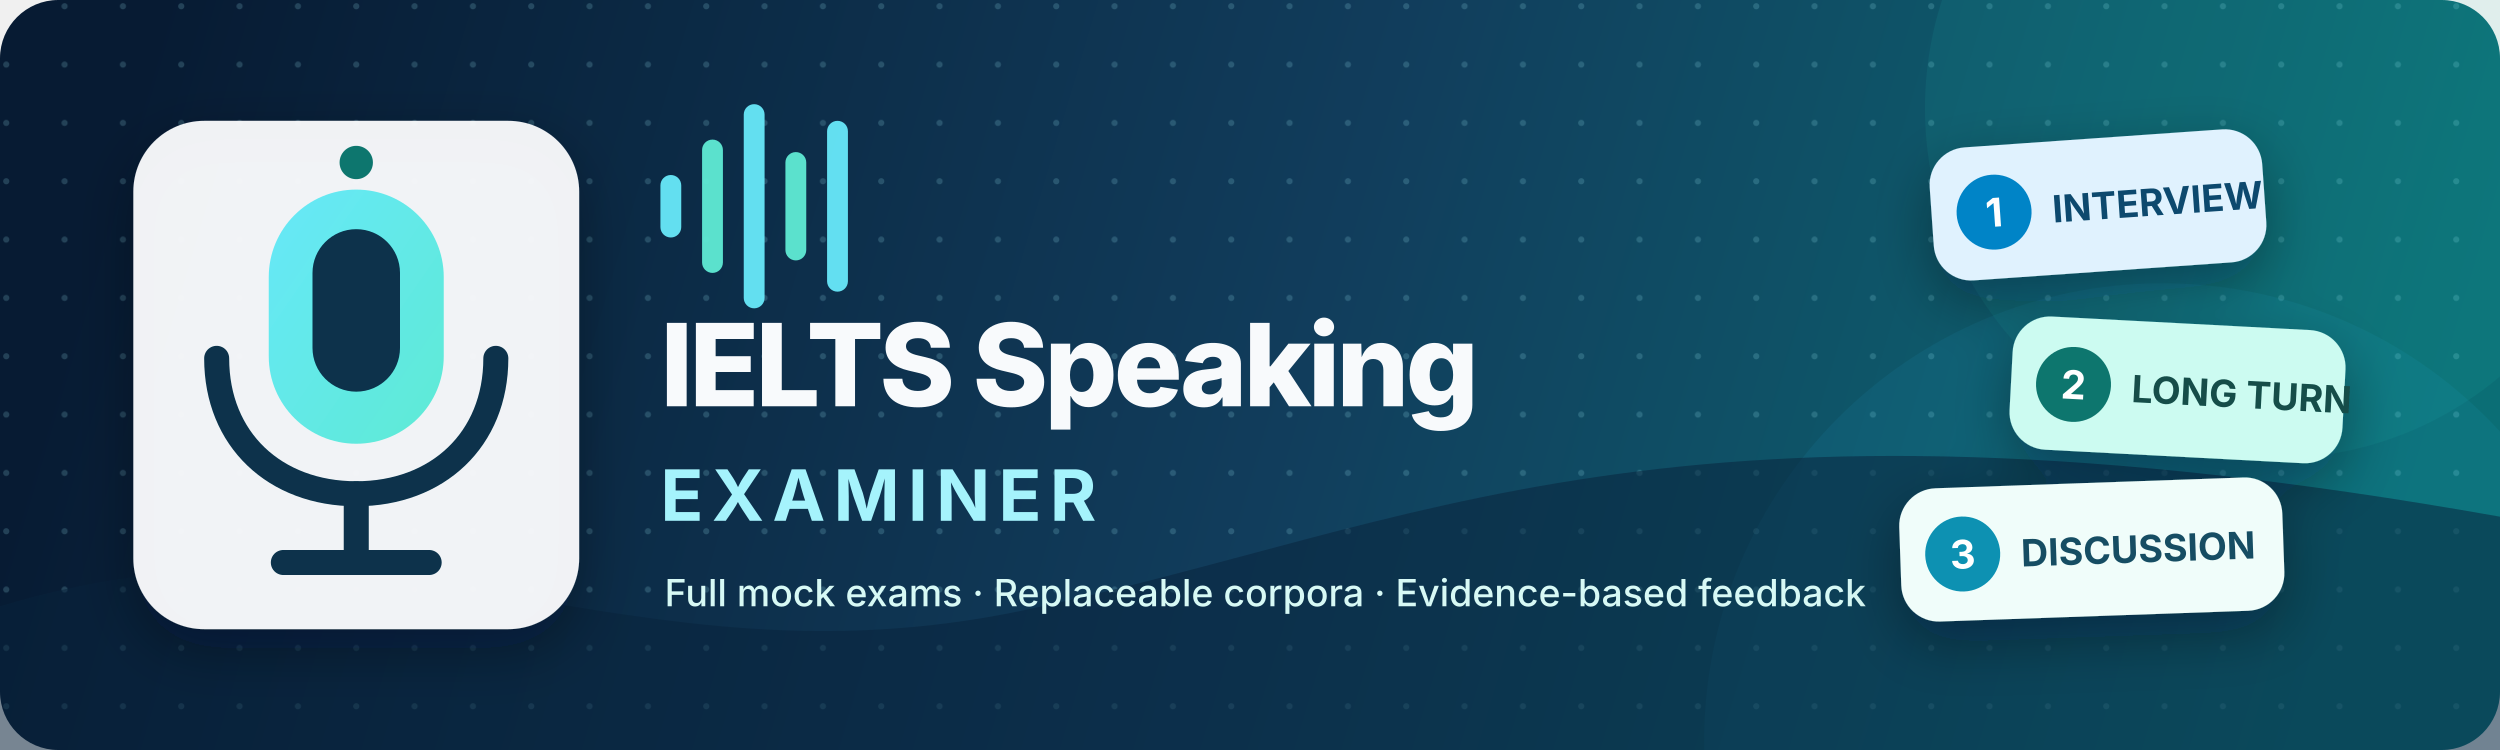
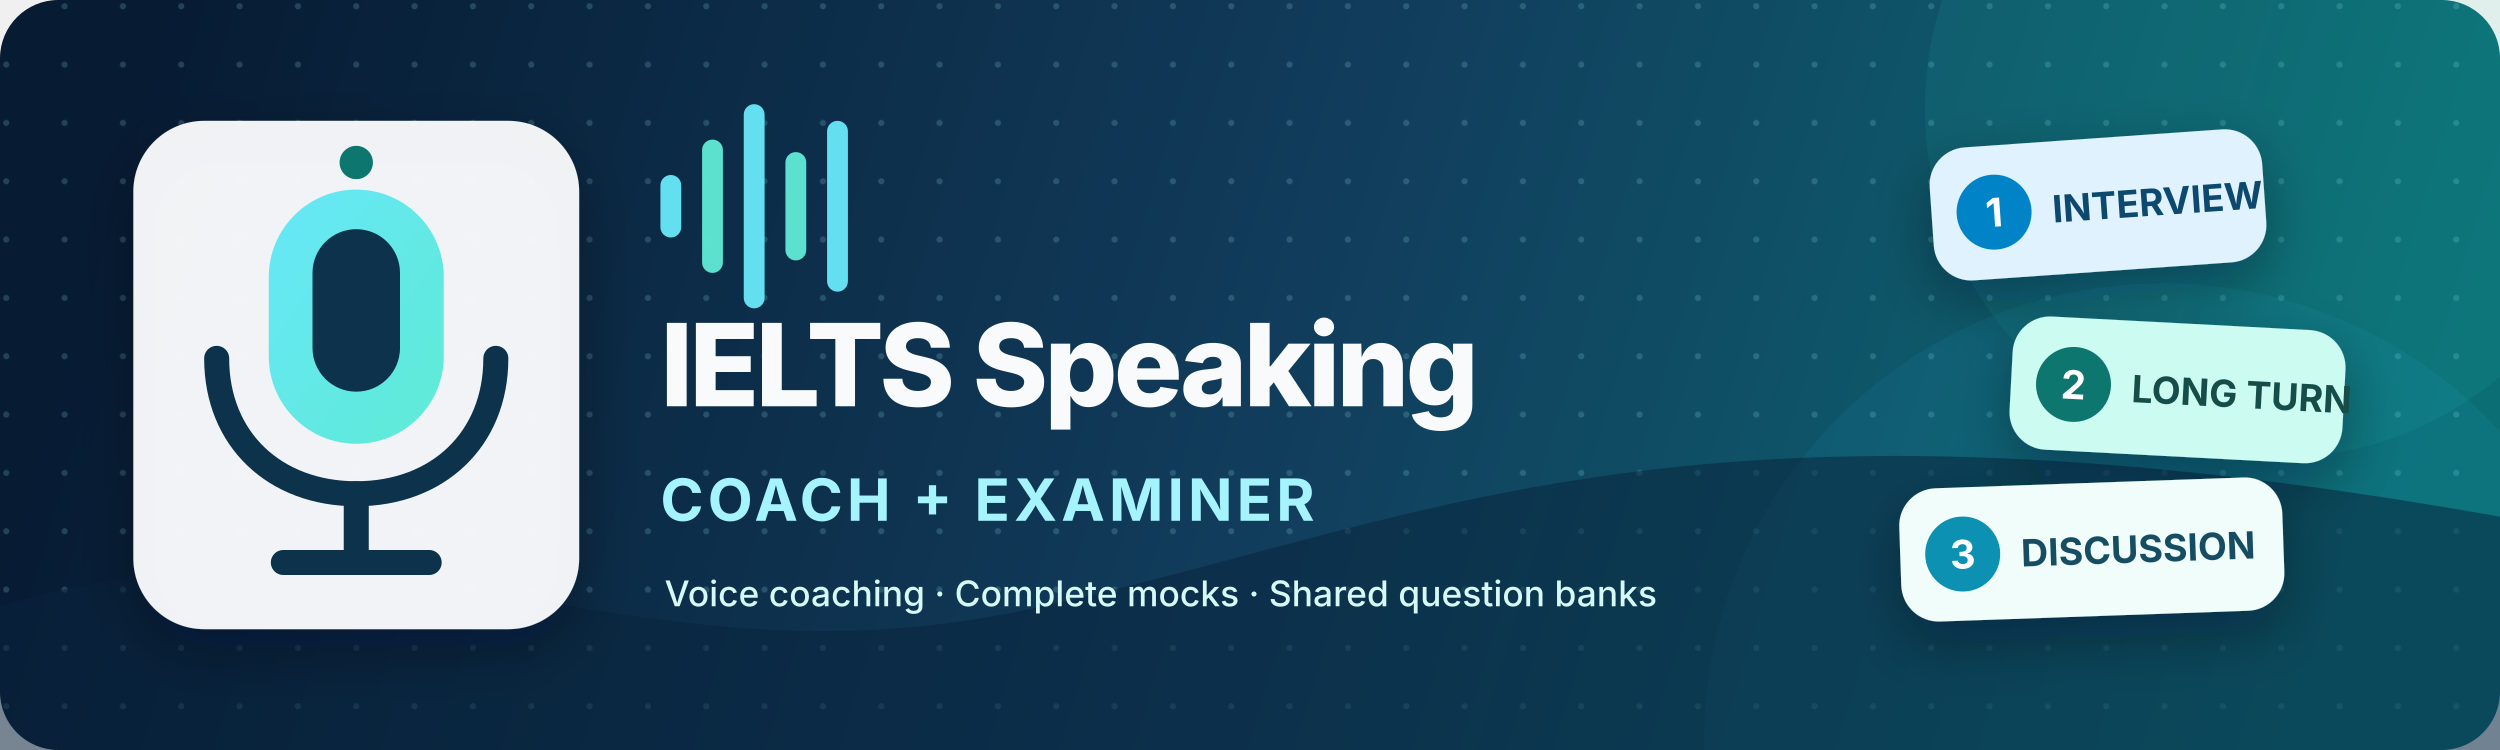
<svg xmlns="http://www.w3.org/2000/svg" width="1200" height="360" viewBox="0 0 1200 360" fill="none" role="img" aria-labelledby="title desc">
  <defs>
    <linearGradient id="bg" x1="70" y1="25" x2="1130" y2="340" gradientUnits="userSpaceOnUse">
      <stop stop-color="#071B33" />
      <stop offset="0.52" stop-color="#113D5C" />
      <stop offset="1" stop-color="#0B6E75" />
    </linearGradient>
    <linearGradient id="accent" x1="0" y1="0" x2="1" y2="1">
      <stop stop-color="#67E8F9" />
      <stop offset="1" stop-color="#5EEAD4" />
    </linearGradient>
    <filter id="shadow" x="-20%" y="-20%" width="140%" height="140%">
      <feDropShadow dx="0" dy="10" stdDeviation="14" flood-color="#00111F" flood-opacity="0.34" />
    </filter>
    <pattern id="dots" width="28" height="28" patternUnits="userSpaceOnUse">
      <circle cx="3" cy="3" r="1.5" fill="#A5F3FC" fill-opacity="0.18" />
    </pattern>
  </defs>
  <rect width="1200" height="360" rx="28" fill="url(#bg)" />
  <rect width="1200" height="360" rx="28" fill="url(#dots)" />
  <circle cx="1092" cy="52" r="168" fill="#2DD4BF" fill-opacity="0.08" />
  <circle cx="1038" cy="356" r="220" fill="#38BDF8" fill-opacity="0.07" />
  <path d="M0 291C185 235 301 333 491 293C681 253 800 177 1200 248V360H0V291Z" fill="#08243C" fill-opacity="0.52" />
  <g filter="url(#shadow)">
    <rect x="64" y="58" width="214" height="244" rx="34" fill="#F8FAFC" fill-opacity="0.96" />
    <rect x="129" y="91" width="84" height="122" rx="42" fill="url(#accent)" />
    <rect x="150" y="110" width="42" height="78" rx="21" fill="#07324B" />
    <path d="M104 172C104 211 132 237 171 237C210 237 238 211 238 172" stroke="#07324B" stroke-width="12" stroke-linecap="round" />
    <path d="M171 237V270M136 270H206" stroke="#07324B" stroke-width="12" stroke-linecap="round" />
    <circle cx="171" cy="78" r="8" fill="#0F766E" />
  </g>
  <g opacity="0.95">
    <rect x="317" y="84" width="10" height="30" rx="5" fill="#67E8F9" />
    <rect x="337" y="67" width="10" height="64" rx="5" fill="#5EEAD4" />
    <rect x="357" y="50" width="10" height="98" rx="5" fill="#67E8F9" />
    <rect x="377" y="73" width="10" height="52" rx="5" fill="#5EEAD4" />
    <rect x="397" y="58" width="10" height="82" rx="5" fill="#67E8F9" />
  </g>
  <text x="317" y="195" fill="#F8FAFC" font-family="Inter, Segoe UI, Arial, sans-serif" font-size="55" font-weight="760" letter-spacing="-1.8">IELTS Speaking</text>
-   <text x="317" y="250" fill="#A5F3FC" font-family="Inter, Segoe UI, Arial, sans-serif" font-size="34" font-weight="650" letter-spacing="4">EXAMINER</text>
-   <text x="319" y="291" fill="#D7F9F5" font-family="Inter, Segoe UI, Arial, sans-serif" font-size="18" font-weight="450">Full mock exams · Replaceable corpora · Evidence-based feedback</text>
+   <text x="317" y="250" fill="#A5F3FC" font-family="Inter, Segoe UI, Arial, sans-serif" font-size="28" font-weight="650" letter-spacing="2">COACH + EXAMINER</text>
+   <text x="319" y="291" fill="#D7F9F5" font-family="Inter, Segoe UI, Arial, sans-serif" font-size="17" font-weight="450">Voice coaching · Complete mocks · Shared question banks</text>
  <g filter="url(#shadow)" font-family="Inter, Segoe UI, Arial, sans-serif">
    <g transform="translate(925 72) rotate(-4)">
      <rect width="160" height="64" rx="18" fill="#E0F2FE" />
      <circle cx="30" cy="32" r="18" fill="#0284C7" />
      <text x="30" y="39" fill="white" font-size="19" font-weight="750" text-anchor="middle">1</text>
      <text x="58" y="39" fill="#0C4A6E" font-size="18" font-weight="700">INTERVIEW</text>
    </g>
    <g transform="translate(967 151) rotate(3)">
      <rect width="160" height="64" rx="18" fill="#CCFBF1" />
      <circle cx="30" cy="32" r="18" fill="#0F766E" />
      <text x="30" y="39" fill="white" font-size="19" font-weight="750" text-anchor="middle">2</text>
      <text x="58" y="39" fill="#134E4A" font-size="18" font-weight="700">LONG TURN</text>
    </g>
    <g transform="translate(911 235) rotate(-2)">
      <rect width="184" height="64" rx="18" fill="#F0FDFA" />
      <circle cx="30" cy="32" r="18" fill="#0891B2" />
      <text x="30" y="39" fill="white" font-size="19" font-weight="750" text-anchor="middle">3</text>
      <text x="58" y="39" fill="#164E63" font-size="18" font-weight="700">DISCUSSION</text>
    </g>
  </g>
</svg>
